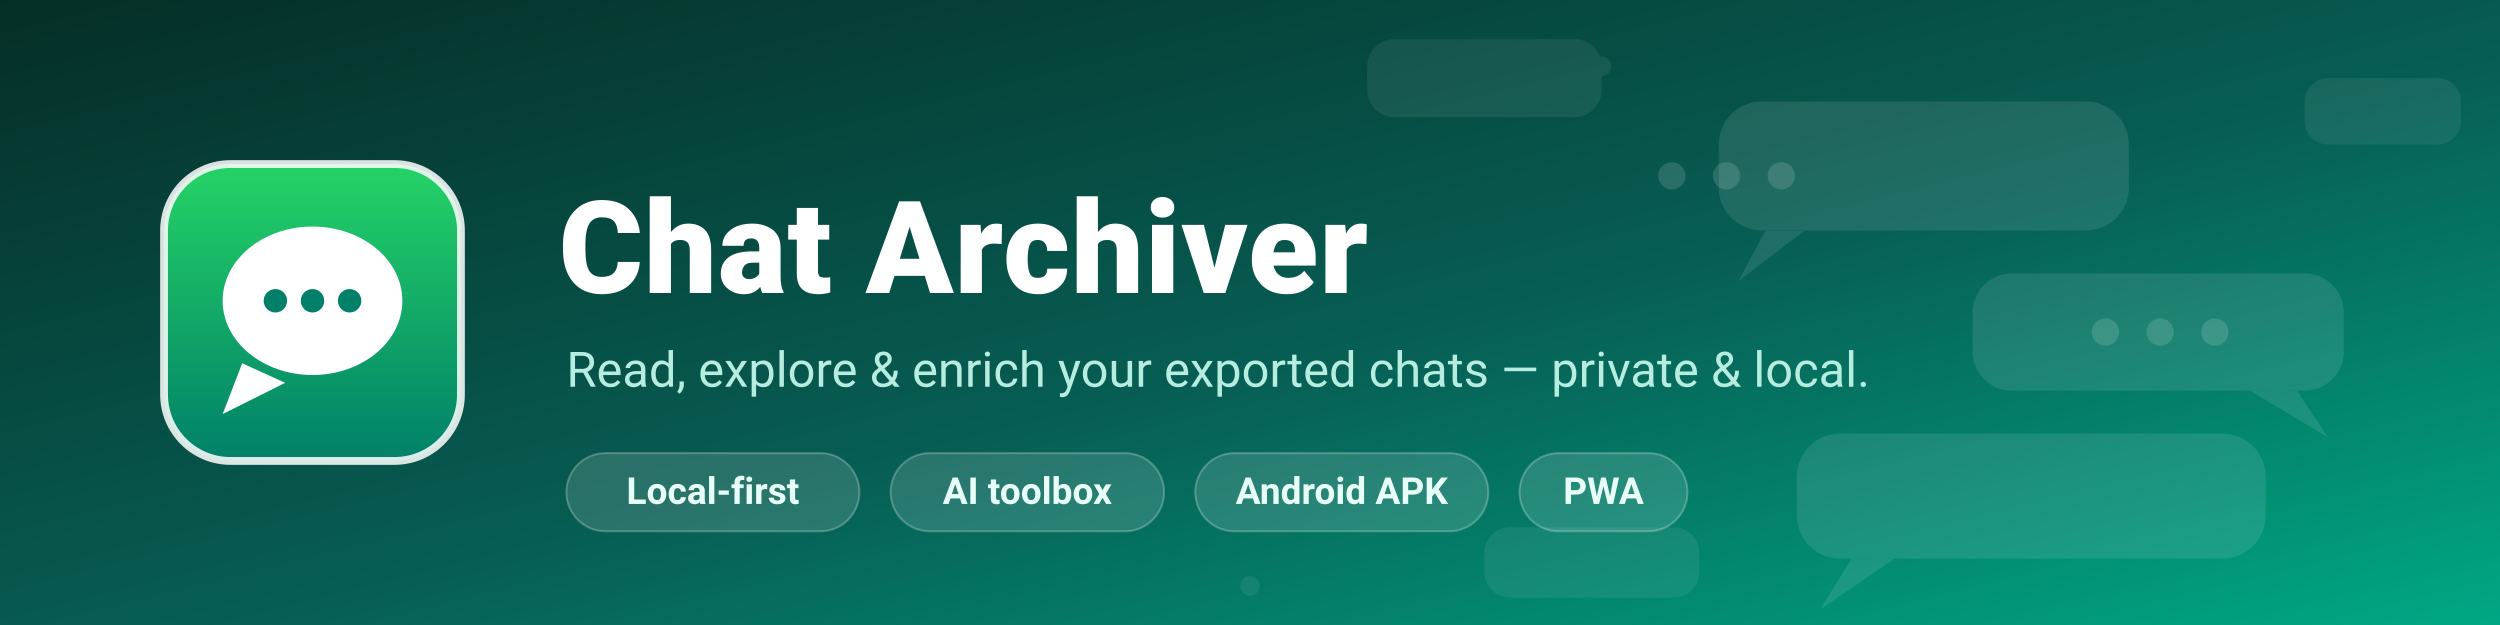
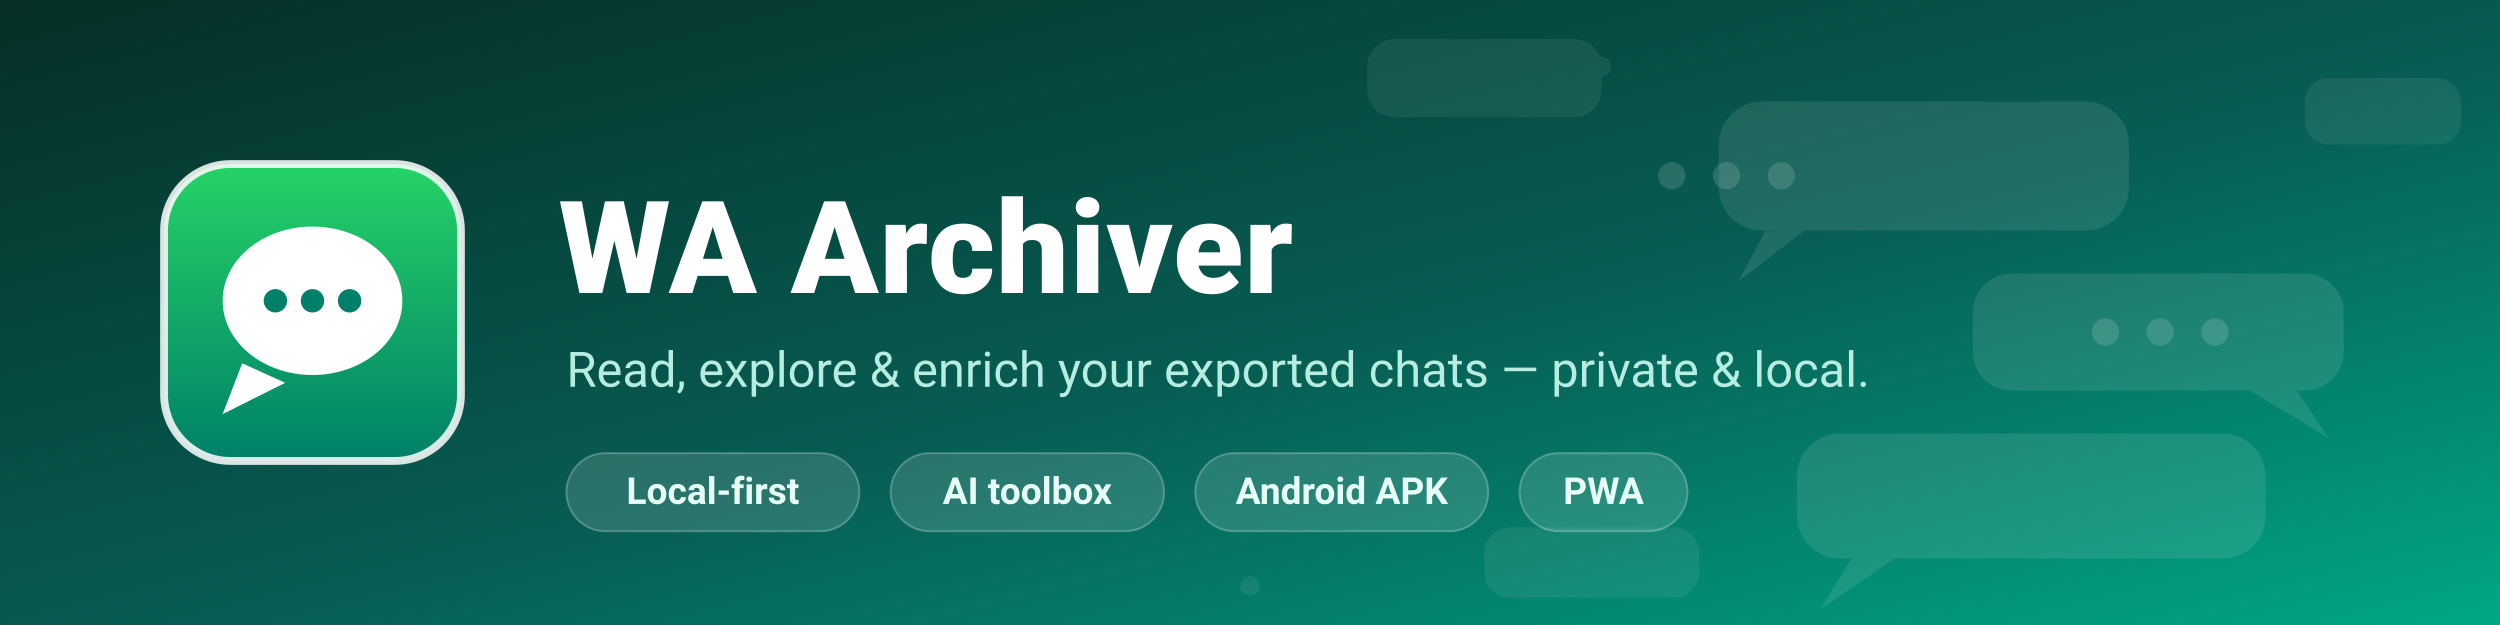
- <svg xmlns="http://www.w3.org/2000/svg" width="1280" height="320" viewBox="0 0 1280 320" role="img" aria-label="Chat Archiver — read, explore and enrich your exported WhatsApp chats. Private and local.">
+ <svg xmlns="http://www.w3.org/2000/svg" width="1280" height="320" viewBox="0 0 1280 320" role="img" aria-label="WA Archiver — read, explore and enrich your exported WhatsApp chats. Private and local.">
  <defs>
    <linearGradient id="bg" x1="0" y1="0" x2="1" y2="1">
      <stop offset="0" stop-color="#052E26" />
      <stop offset="0.55" stop-color="#075E54" />
      <stop offset="1" stop-color="#00A884" />
    </linearGradient>
    <linearGradient id="tile" x1="0" y1="0" x2="0" y2="1">
      <stop offset="0" stop-color="#25D366" />
      <stop offset="1" stop-color="#008069" />
    </linearGradient>
  </defs>
  <rect width="1280" height="320" fill="url(#bg)" />
  <g opacity="0.10" fill="#ffffff">
    <rect x="880" y="52" width="210" height="66" rx="22" />
    <path d="M904 118 l-14 26 34 -26 z" />
    <rect x="1010" y="140" width="190" height="60" rx="20" />
    <path d="M1176 200 l16 24 -40 -24 z" />
    <rect x="920" y="222" width="240" height="64" rx="22" />
    <path d="M948 286 l-16 26 38 -26 z" />
  </g>
  <g opacity="0.14" fill="#ffffff">
    <circle cx="856" cy="90" r="7" />
    <circle cx="884" cy="90" r="7" />
    <circle cx="912" cy="90" r="7" />
    <circle cx="1078" cy="170" r="7" />
    <circle cx="1106" cy="170" r="7" />
    <circle cx="1134" cy="170" r="7" />
  </g>
  <g opacity="0.07" fill="#ffffff">
    <rect x="700" y="20" width="120" height="40" rx="14" />
    <rect x="1180" y="40" width="80" height="34" rx="12" />
    <rect x="760" y="270" width="110" height="36" rx="13" />
    <circle cx="640" cy="300" r="5" />
    <circle cx="820" cy="34" r="5" />
  </g>
  <g transform="translate(84 84)">
    <rect width="152" height="152" rx="34" fill="url(#tile)" stroke="#ffffff" stroke-opacity="0.85" stroke-width="4" />
    <ellipse cx="76" cy="70" rx="46" ry="38" fill="#ffffff" />
    <path d="M40 102 L30 128 L62 112 Z" fill="#ffffff" />
    <circle cx="57" cy="70" r="6" fill="#008069" />
    <circle cx="76" cy="70" r="6" fill="#008069" />
    <circle cx="95" cy="70" r="6" fill="#008069" />
  </g>
-   <text x="286" y="150" font-family="'Segoe UI', -apple-system, 'Helvetica Neue', Roboto, Arial, sans-serif" font-size="66" font-weight="800" fill="#ffffff" letter-spacing="0.5">Chat Archiver</text>
+   <text x="286" y="150" font-family="'Segoe UI', -apple-system, 'Helvetica Neue', Roboto, Arial, sans-serif" font-size="66" font-weight="800" fill="#ffffff" letter-spacing="0.5">WA Archiver</text>
  <text x="290" y="198" font-family="'Segoe UI', -apple-system, 'Helvetica Neue', Roboto, Arial, sans-serif" font-size="25" fill="#B7EDE0">Read, explore &amp; enrich your exported chats — private &amp; local.</text>
  <g font-family="'Segoe UI', -apple-system, 'Helvetica Neue', Roboto, Arial, sans-serif" font-size="19" font-weight="600">
    <rect x="290" y="232" width="150" height="40" rx="20" fill="#ffffff" fill-opacity="0.14" stroke="#ffffff" stroke-opacity="0.25" />
    <text x="365" y="258" text-anchor="middle" fill="#E8FFF7">Local-first</text>
    <rect x="456" y="232" width="140" height="40" rx="20" fill="#ffffff" fill-opacity="0.14" stroke="#ffffff" stroke-opacity="0.25" />
    <text x="526" y="258" text-anchor="middle" fill="#E8FFF7">AI toolbox</text>
    <rect x="612" y="232" width="150" height="40" rx="20" fill="#ffffff" fill-opacity="0.14" stroke="#ffffff" stroke-opacity="0.25" />
    <text x="687" y="258" text-anchor="middle" fill="#E8FFF7">Android APK</text>
    <rect x="778" y="232" width="86" height="40" rx="20" fill="#ffffff" fill-opacity="0.14" stroke="#ffffff" stroke-opacity="0.25" />
    <text x="821" y="258" text-anchor="middle" fill="#E8FFF7">PWA</text>
  </g>
</svg>
